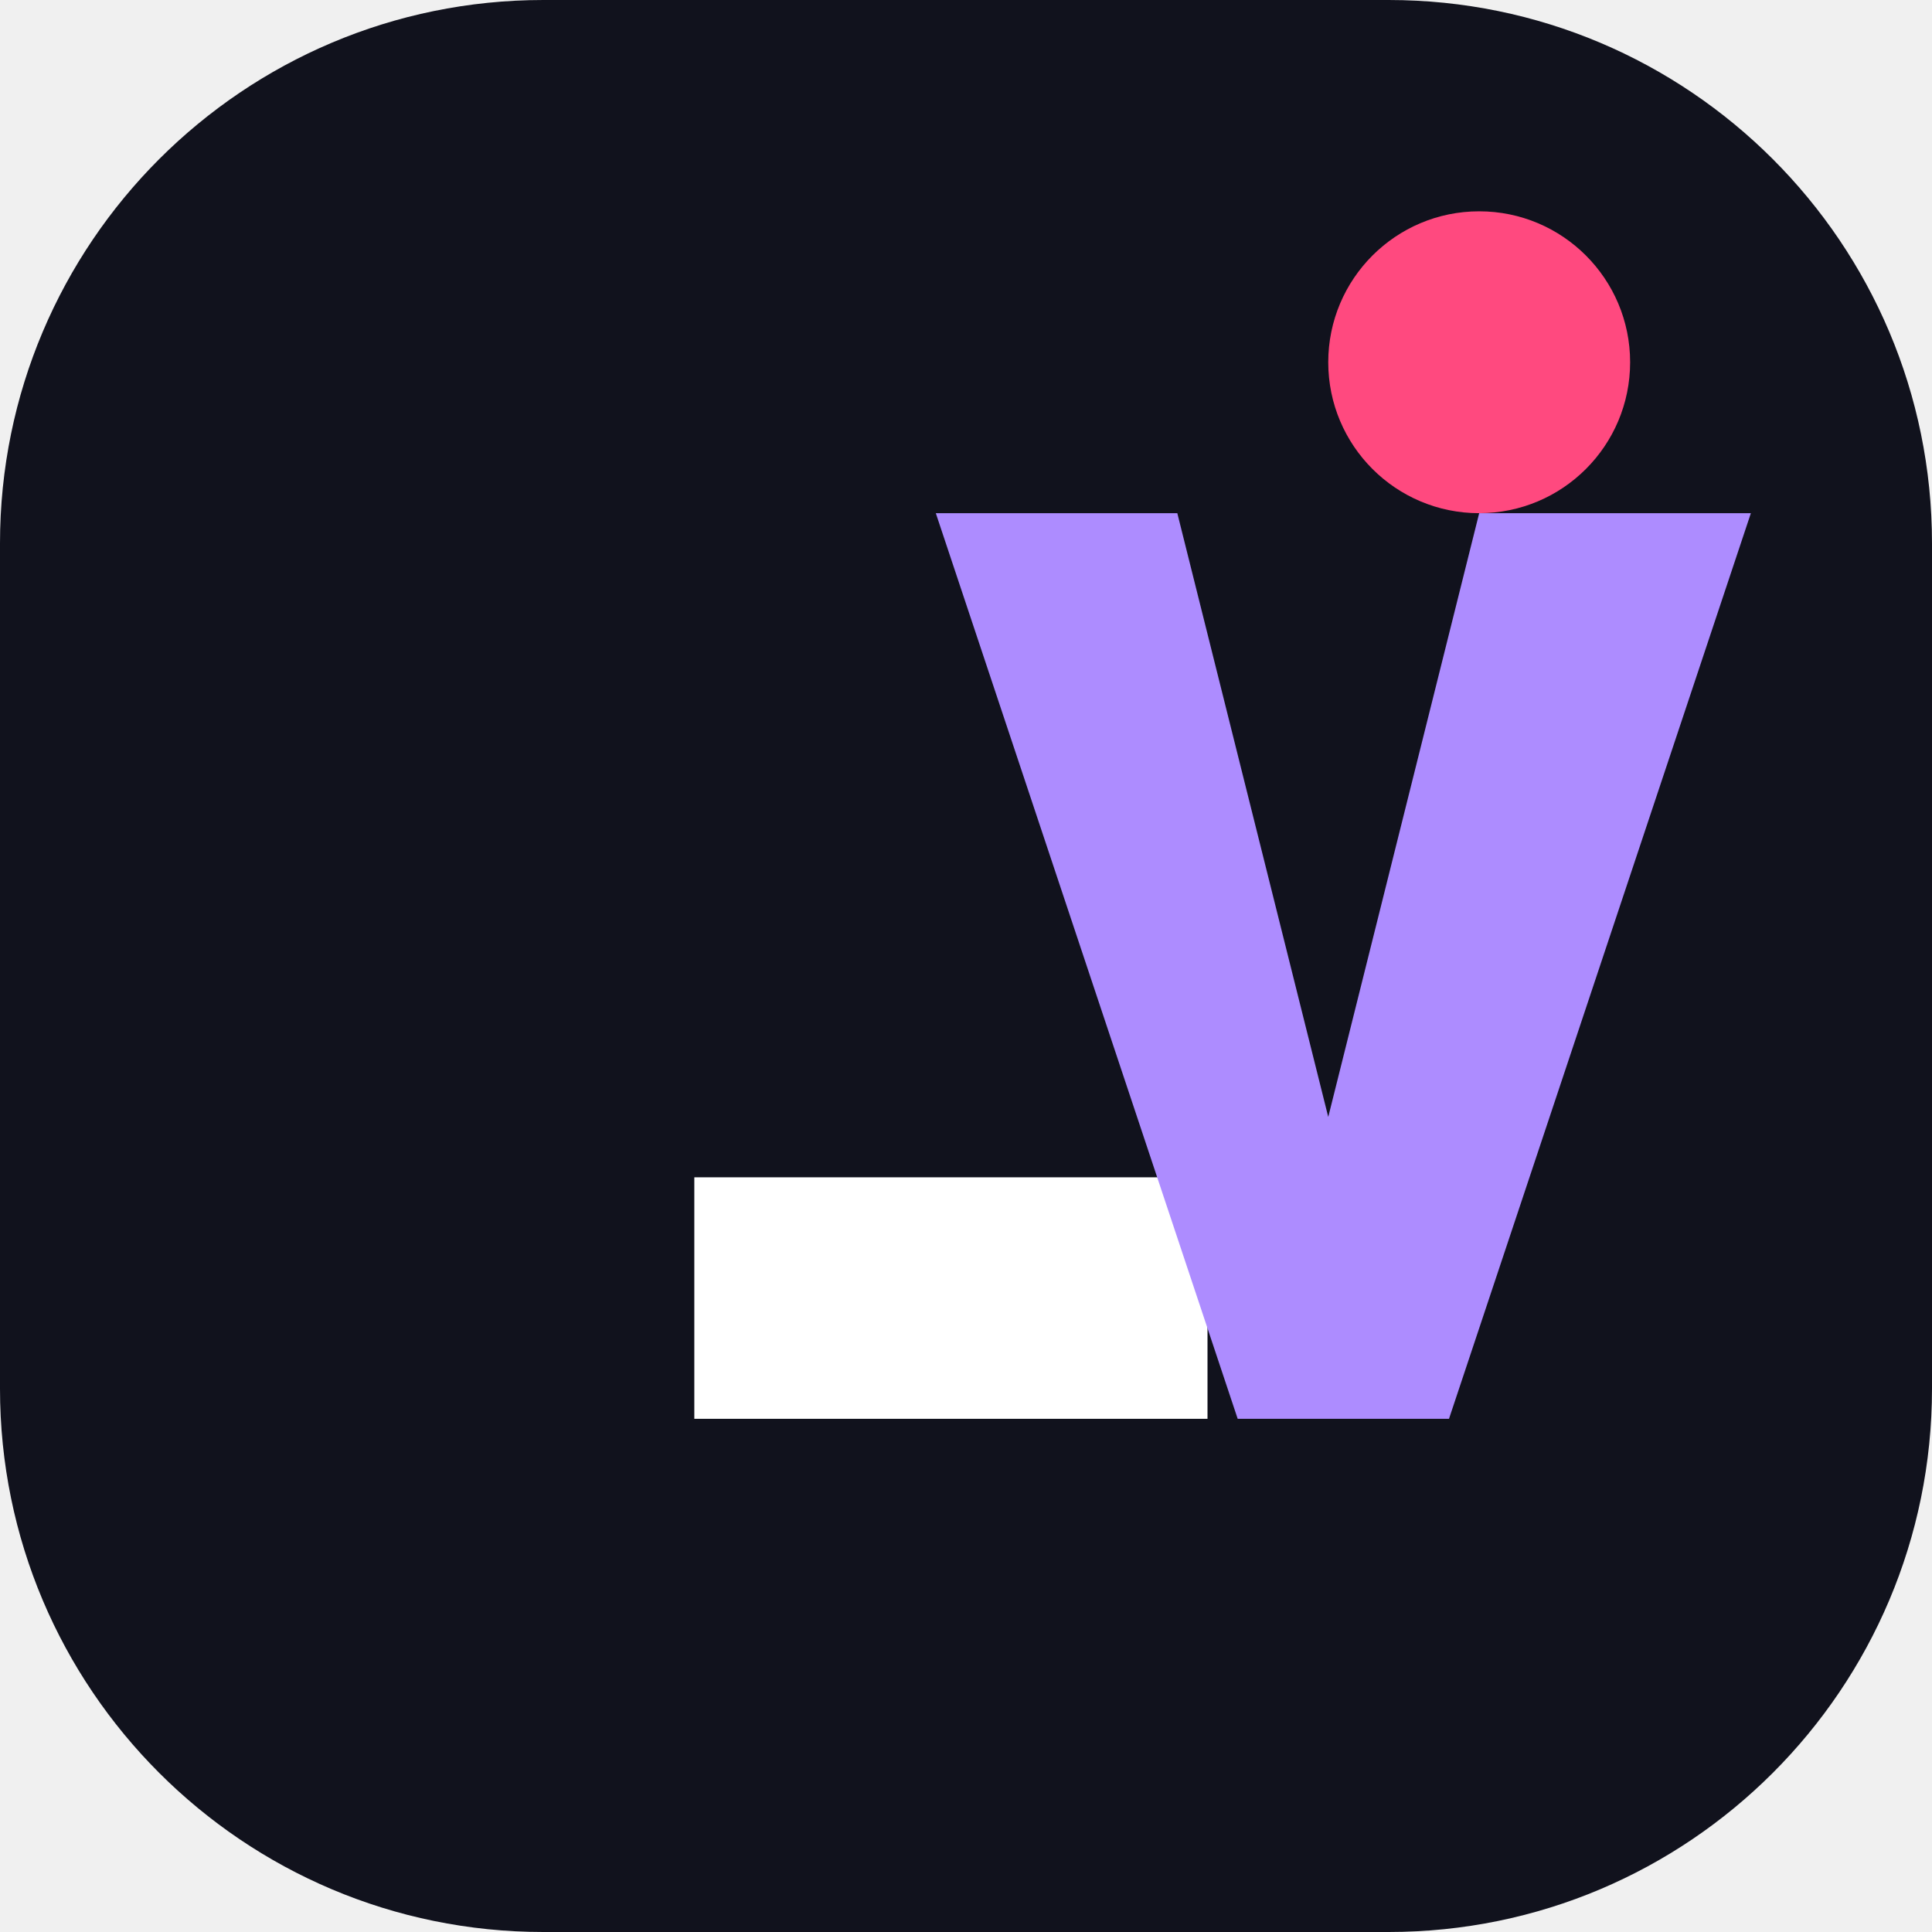
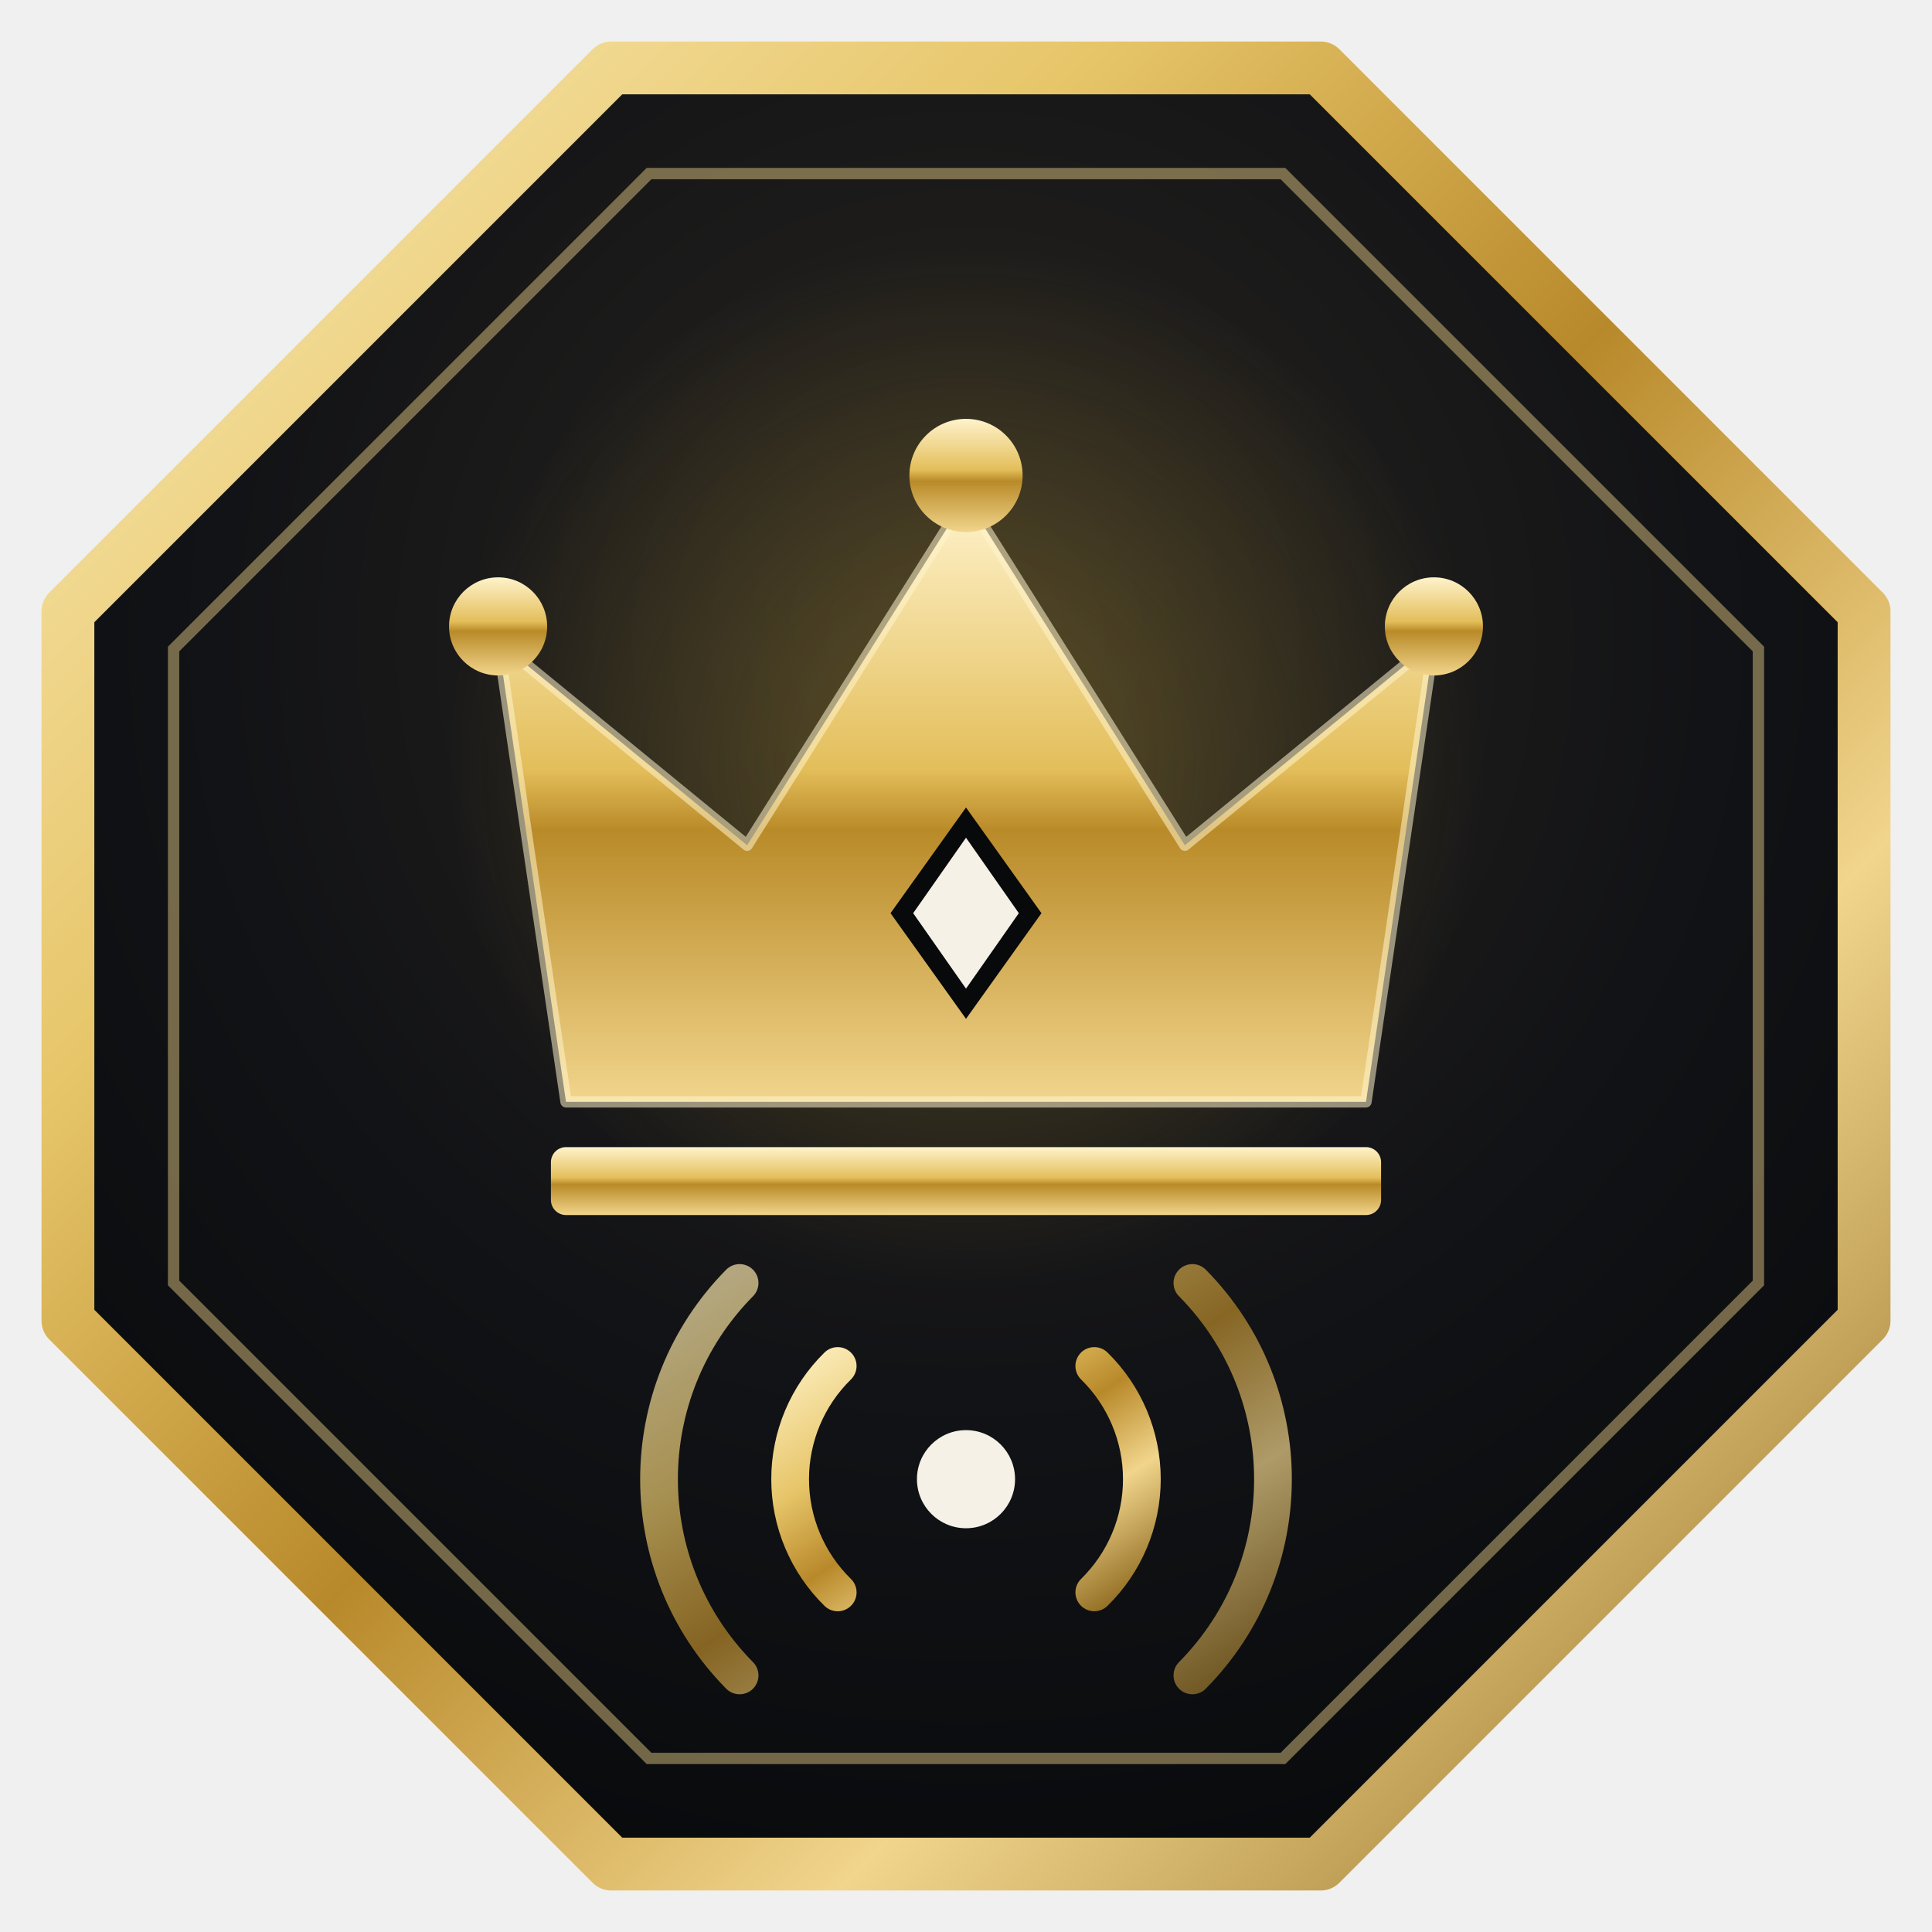
- <svg xmlns="http://www.w3.org/2000/svg" viewBox="0 0 64 64">
-   <rect width="64" height="64" rx="18" fill="#11121d" />
-   <path d="M14 17h9v30h17v-8H23V17z" fill="#fff" />
-   <path d="M31 17l10 30h7L58 17h-9l-5 20-5-20z" fill="#ad8cff" />
-   <circle cx="49" cy="12" r="5" fill="#ff497f" />
+ <svg xmlns="http://www.w3.org/2000/svg" viewBox="0 0 512 512" role="img" aria-label="SKY LIVE">
+   <defs>
+     <linearGradient id="g" x1="0" y1="0" x2="1" y2="1">
+       <stop offset="0" stop-color="#FBEBB8" />
+       <stop offset=".28" stop-color="#E7C66A" />
+       <stop offset=".5" stop-color="#B8892A" />
+       <stop offset=".72" stop-color="#F1D58C" />
+       <stop offset="1" stop-color="#8E6A1F" />
+     </linearGradient>
+     <linearGradient id="gv" x1="0" y1="0" x2="0" y2="1">
+       <stop offset="0" stop-color="#FFF3CC" />
+       <stop offset=".45" stop-color="#E3BE5A" />
+       <stop offset=".55" stop-color="#B98A28" />
+       <stop offset="1" stop-color="#F1D58C" />
+     </linearGradient>
+     <radialGradient id="bg" cx=".5" cy=".32" r=".75">
+       <stop offset="0" stop-color="#2A2620" />
+       <stop offset=".55" stop-color="#121316" />
+       <stop offset="1" stop-color="#08090B" />
+     </radialGradient>
+     <radialGradient id="glow" cx=".5" cy=".42" r=".4">
+       <stop offset="0" stop-color="#D4AF37" stop-opacity=".32" />
+       <stop offset="1" stop-color="#D4AF37" stop-opacity="0" />
+     </radialGradient>
+   </defs>
+   <path d="M162 18h188l144 144v188L350 494H162L18 350V162Z" fill="url(#bg)" />
+   <path d="M162 18h188l144 144v188L350 494H162L18 350V162Z" fill="none" stroke="url(#g)" stroke-width="14" stroke-linejoin="round" />
+   <path d="M172 46h168l126 126v168L340 466H172L46 340V172Z" fill="none" stroke="#F1D58C" stroke-opacity=".45" stroke-width="3" />
+   <circle cx="256" cy="230" r="170" fill="url(#glow)" />
+   <path d="M150 292 132 170l66 54 58-92 58 92 66-54-18 122Z" fill="url(#gv)" />
+   <path d="M150 292 132 170l66 54 58-92 58 92 66-54-18 122Z" fill="none" stroke="#FFF3CC" stroke-opacity=".55" stroke-width="3" stroke-linejoin="round" />
+   <circle cx="132" cy="166" r="13" fill="url(#gv)" />
+   <circle cx="256" cy="126" r="15" fill="url(#gv)" />
+   <circle cx="380" cy="166" r="13" fill="url(#gv)" />
+   <path d="M256 214l20 28-20 28-20-28Z" fill="#08090B" />
+   <path d="M256 222l14 20-14 20-14-20Z" fill="#F6F1E7" />
+   <rect x="146" y="304" width="220" height="18" rx="4" fill="url(#gv)" />
+   <circle cx="256" cy="392" r="13" fill="#F6F1E7" />
+   <path d="M222 362a42 42 0 0 0 0 60M290 362a42 42 0 0 1 0 60" fill="none" stroke="url(#g)" stroke-width="10" stroke-linecap="round" />
+   <path d="M196 340a74 74 0 0 0 0 104M316 340a74 74 0 0 1 0 104" fill="none" stroke="url(#g)" stroke-width="10" stroke-linecap="round" opacity=".7" />
</svg>
